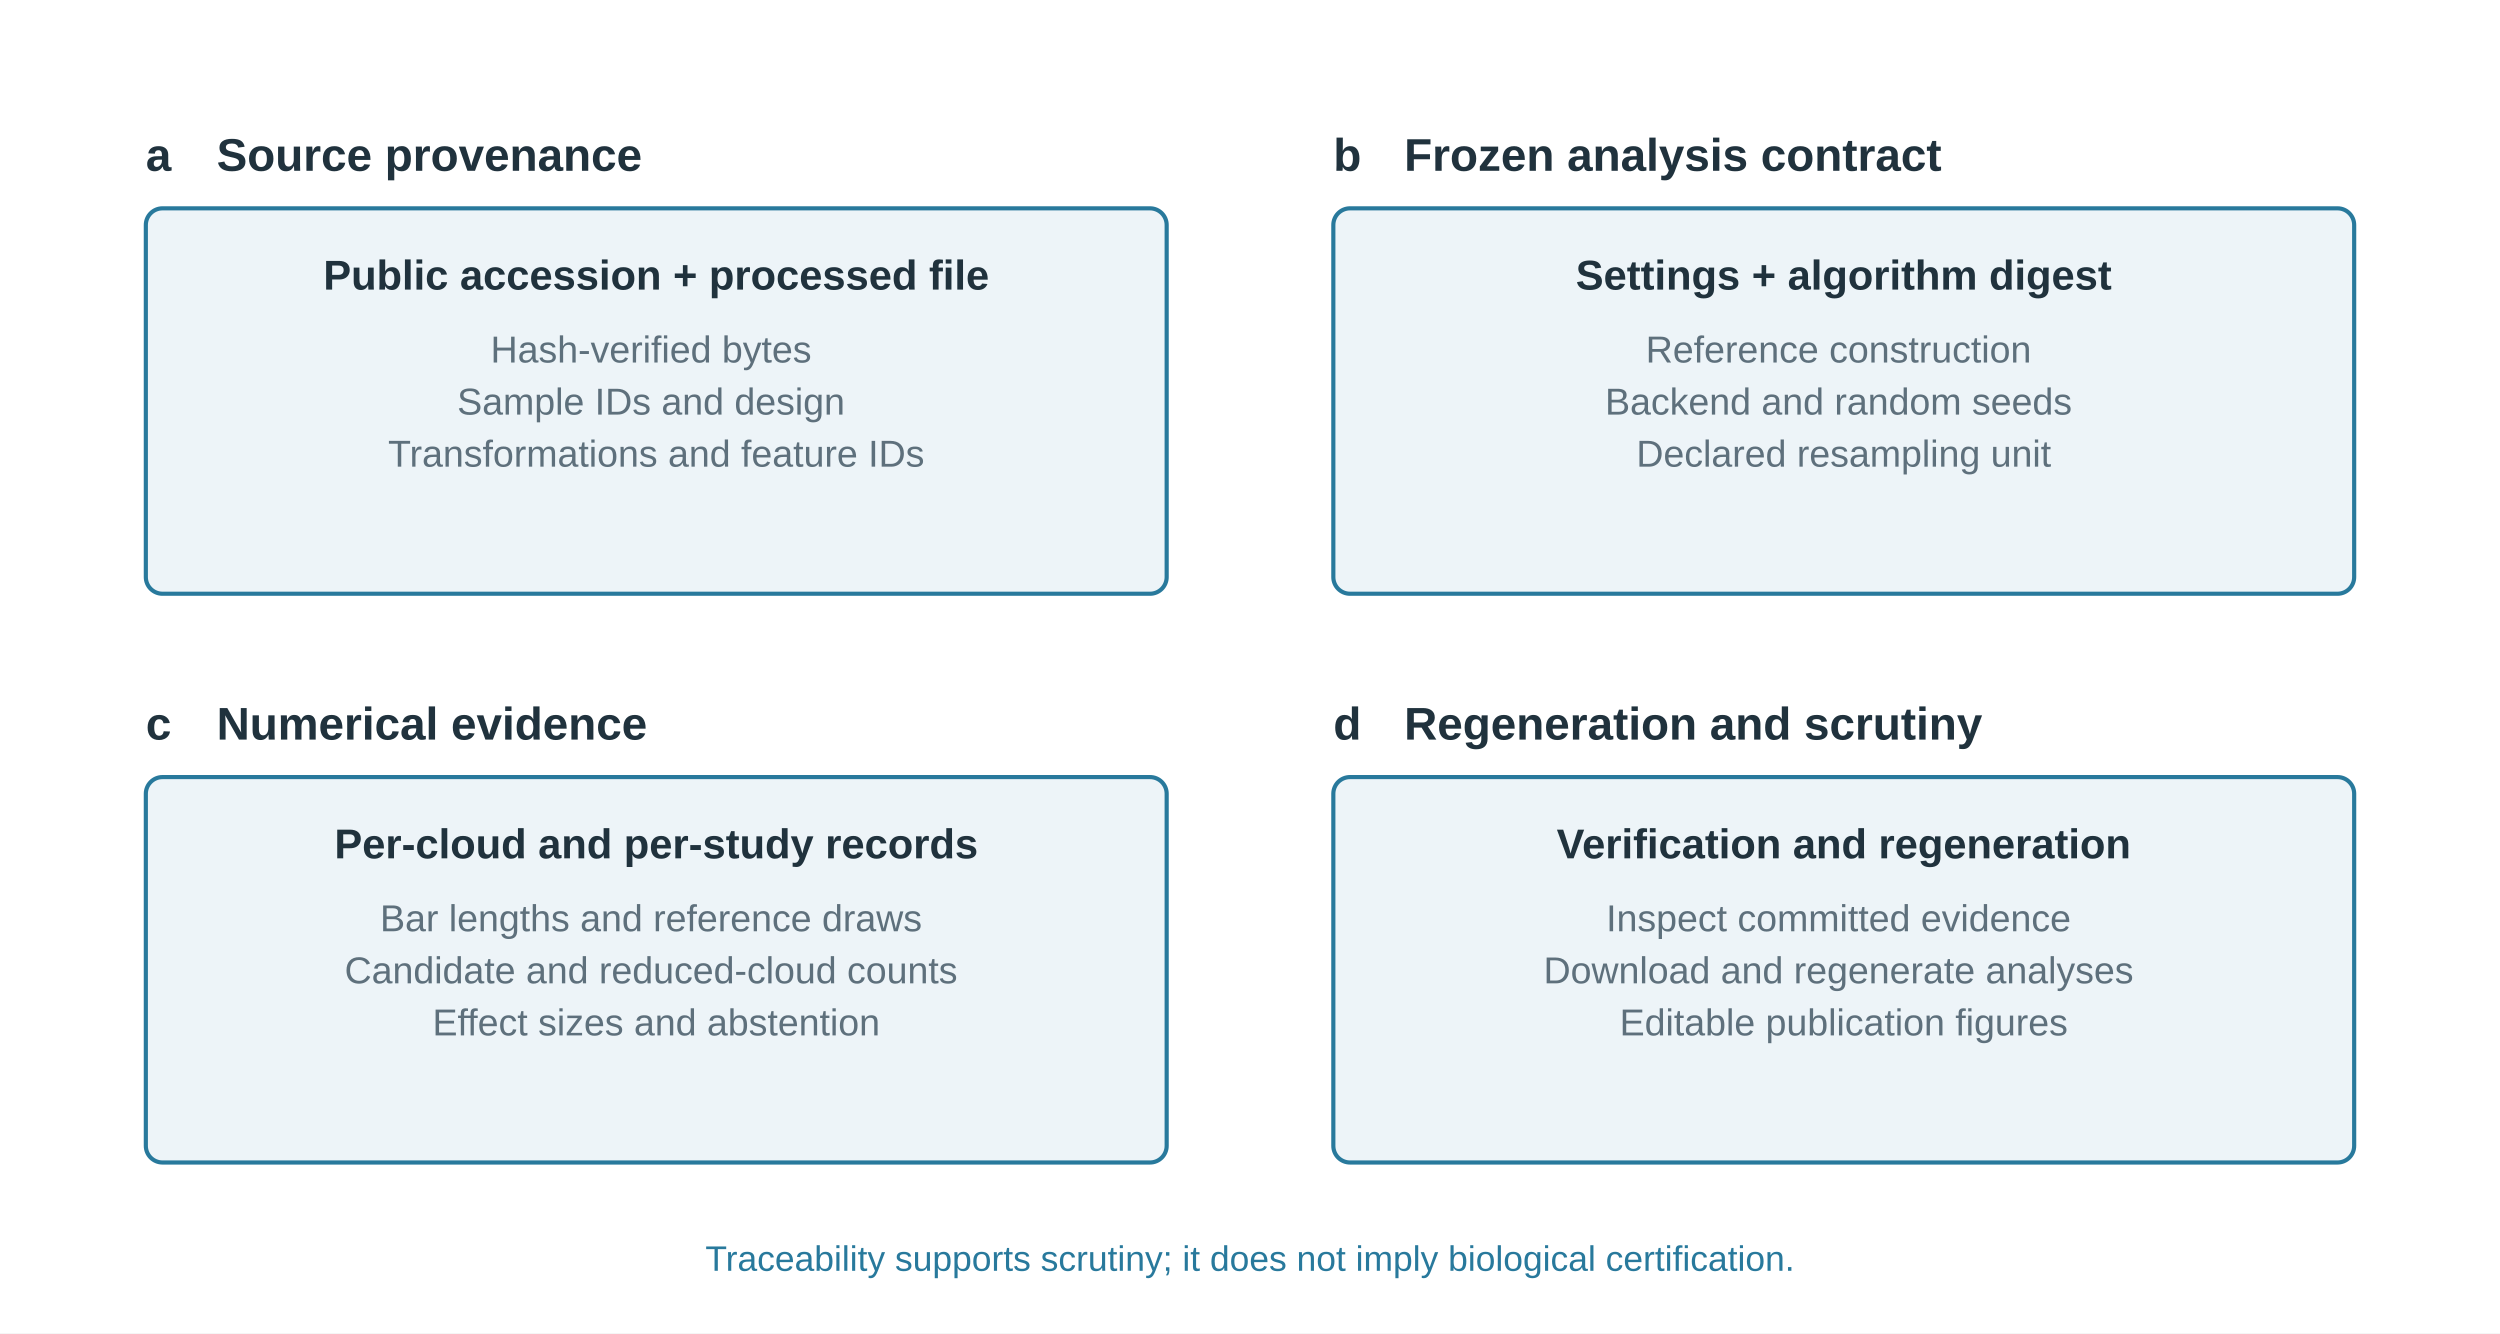
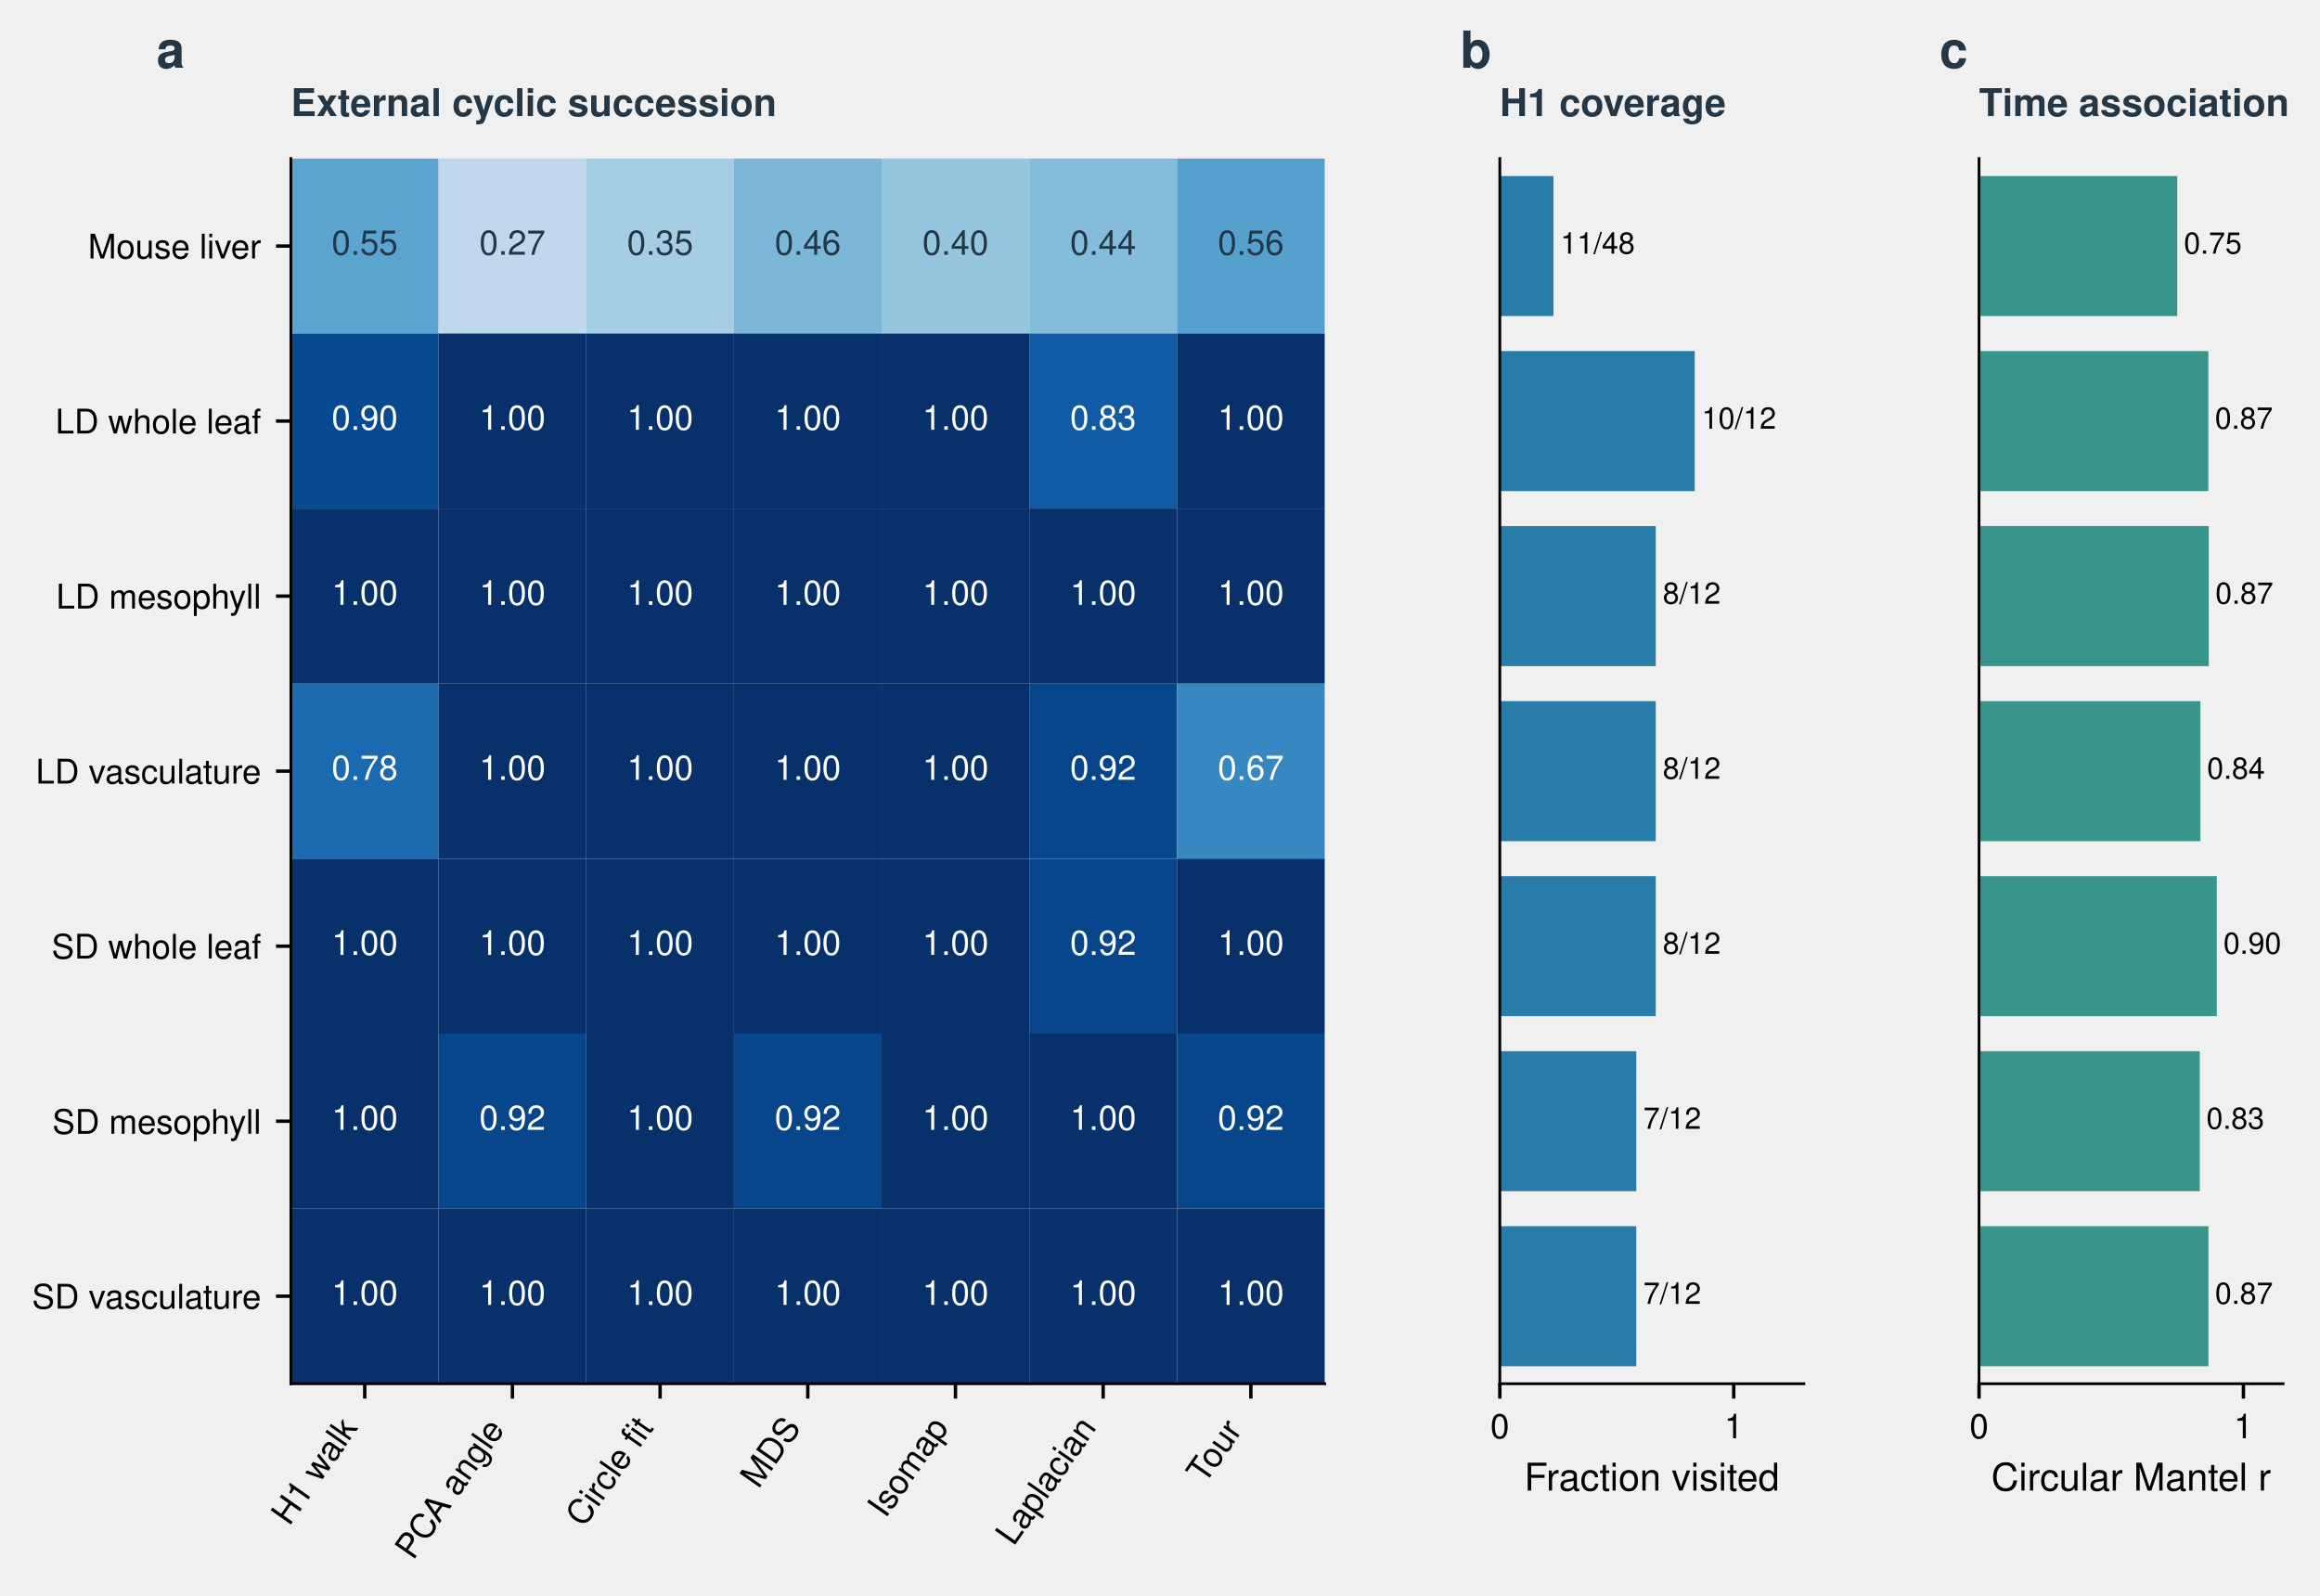
- <svg xmlns="http://www.w3.org/2000/svg" width="1200pt" height="640pt" viewBox="0 0 1200 640">
-   <rect width="1200" height="640" fill="#ffffff" />
-   <text x="70" y="82" font-family="Arial, Helvetica, sans-serif" font-size="22" font-weight="700" fill="#20323d" text-anchor="start">a</text>
-   <text x="104" y="82" font-family="Arial, Helvetica, sans-serif" font-size="22" font-weight="700" fill="#20323d" text-anchor="start">Source provenance</text>
-   <rect x="70" y="100" width="490" height="185" rx="8" fill="#edf4f8" stroke="#28799c" stroke-width="2" />
-   <text x="315" y="139" font-family="Arial, Helvetica, sans-serif" font-size="20" font-weight="700" fill="#20323d" text-anchor="middle">Public accession + processed file</text>
-   <text x="315" y="174" font-family="Arial, Helvetica, sans-serif" font-size="18" fill="#5e707c" text-anchor="middle">
-     <tspan x="315">Hash-verified bytes</tspan>
-     <tspan x="315" dy="25">Sample IDs and design</tspan>
-     <tspan x="315" dy="25">Transformations and feature IDs</tspan>
-   </text>
-   <text x="640" y="82" font-family="Arial, Helvetica, sans-serif" font-size="22" font-weight="700" fill="#20323d" text-anchor="start">b</text>
-   <text x="674" y="82" font-family="Arial, Helvetica, sans-serif" font-size="22" font-weight="700" fill="#20323d" text-anchor="start">Frozen analysis contract</text>
-   <rect x="640" y="100" width="490" height="185" rx="8" fill="#edf4f8" stroke="#28799c" stroke-width="2" />
-   <text x="885" y="139" font-family="Arial, Helvetica, sans-serif" font-size="20" font-weight="700" fill="#20323d" text-anchor="middle">Settings + algorithm digest</text>
-   <text x="885" y="174" font-family="Arial, Helvetica, sans-serif" font-size="18" fill="#5e707c" text-anchor="middle">
-     <tspan x="885">Reference construction</tspan>
-     <tspan x="885" dy="25">Backend and random seeds</tspan>
-     <tspan x="885" dy="25">Declared resampling unit</tspan>
-   </text>
-   <text x="70" y="355" font-family="Arial, Helvetica, sans-serif" font-size="22" font-weight="700" fill="#20323d" text-anchor="start">c</text>
-   <text x="104" y="355" font-family="Arial, Helvetica, sans-serif" font-size="22" font-weight="700" fill="#20323d" text-anchor="start">Numerical evidence</text>
-   <rect x="70" y="373" width="490" height="185" rx="8" fill="#edf4f8" stroke="#28799c" stroke-width="2" />
-   <text x="315" y="412" font-family="Arial, Helvetica, sans-serif" font-size="20" font-weight="700" fill="#20323d" text-anchor="middle">Per-cloud and per-study records</text>
-   <text x="315" y="447" font-family="Arial, Helvetica, sans-serif" font-size="18" fill="#5e707c" text-anchor="middle">
-     <tspan x="315">Bar lengths and reference draws</tspan>
-     <tspan x="315" dy="25">Candidate and reduced-cloud counts</tspan>
-     <tspan x="315" dy="25">Effect sizes and abstention</tspan>
-   </text>
-   <text x="640" y="355" font-family="Arial, Helvetica, sans-serif" font-size="22" font-weight="700" fill="#20323d" text-anchor="start">d</text>
-   <text x="674" y="355" font-family="Arial, Helvetica, sans-serif" font-size="22" font-weight="700" fill="#20323d" text-anchor="start">Regeneration and scrutiny</text>
-   <rect x="640" y="373" width="490" height="185" rx="8" fill="#edf4f8" stroke="#28799c" stroke-width="2" />
-   <text x="885" y="412" font-family="Arial, Helvetica, sans-serif" font-size="20" font-weight="700" fill="#20323d" text-anchor="middle">Verification and regeneration</text>
-   <text x="885" y="447" font-family="Arial, Helvetica, sans-serif" font-size="18" fill="#5e707c" text-anchor="middle">
-     <tspan x="885">Inspect committed evidence</tspan>
-     <tspan x="885" dy="25">Download and regenerate analyses</tspan>
-     <tspan x="885" dy="25">Editable publication figures</tspan>
-   </text>
-   <text x="600" y="610" font-family="Arial, Helvetica, sans-serif" font-size="17" fill="#28799c" text-anchor="middle">Traceability supports scrutiny; it does not imply biological certification.</text>
+ <svg xmlns="http://www.w3.org/2000/svg" xmlns:xlink="http://www.w3.org/1999/xlink" width="545.839pt" height="375.514pt" viewBox="0 0 545.839 375.514" version="1.1">
+   <defs>
+     <style type="text/css">*{stroke-linejoin: round; stroke-linecap: butt}</style>
+   </defs>
+   <g id="figure_1">
+     <g id="patch_1">
+       <path d="M 0 375.514  L 545.839 375.514  L 545.839 -0  L 0 -0  L 0 375.514  z " style="fill: none" />
+     </g>
+     <g id="axes_1">
+       <g id="patch_2">
+         <path d="M 68.438 325.591  L 311.668 325.591  L 311.668 37.303  L 68.438 37.303  L 68.438 325.591  z " style="fill: none" />
+       </g>
+       <g id="QuadMesh_1">
+         <path d="M 68.438 37.303  L 103.185 37.303  L 103.185 78.487  L 68.438 78.487  L 68.438 37.303  " clip-path="url(#p5ac4ec1350)" style="fill: #5ca4d0" />
+         <path d="M 103.185 37.303  L 137.932 37.303  L 137.932 78.487  L 103.185 78.487  L 103.185 37.303  " clip-path="url(#p5ac4ec1350)" style="fill: #bfd8ed" />
+         <path d="M 137.932 37.303  L 172.679 37.303  L 172.679 78.487  L 137.932 78.487  L 137.932 37.303  " clip-path="url(#p5ac4ec1350)" style="fill: #a5cde3" />
+         <path d="M 172.679 37.303  L 207.427 37.303  L 207.427 78.487  L 172.679 78.487  L 172.679 37.303  " clip-path="url(#p5ac4ec1350)" style="fill: #7cb7da" />
+         <path d="M 207.427 37.303  L 242.174 37.303  L 242.174 78.487  L 207.427 78.487  L 207.427 37.303  " clip-path="url(#p5ac4ec1350)" style="fill: #95c5df" />
+         <path d="M 242.174 37.303  L 276.921 37.303  L 276.921 78.487  L 242.174 78.487  L 242.174 37.303  " clip-path="url(#p5ac4ec1350)" style="fill: #84bcdb" />
+         <path d="M 276.921 37.303  L 311.668 37.303  L 311.668 78.487  L 276.921 78.487  L 276.921 37.303  " clip-path="url(#p5ac4ec1350)" style="fill: #56a0ce" />
+         <path d="M 68.438 78.487  L 103.185 78.487  L 103.185 119.671  L 68.438 119.671  L 68.438 78.487  " clip-path="url(#p5ac4ec1350)" style="fill: #084a91" />
+         <path d="M 103.185 78.487  L 137.932 78.487  L 137.932 119.671  L 103.185 119.671  L 103.185 78.487  " clip-path="url(#p5ac4ec1350)" style="fill: #08306b" />
+         <path d="M 137.932 78.487  L 172.679 78.487  L 172.679 119.671  L 137.932 119.671  L 137.932 78.487  " clip-path="url(#p5ac4ec1350)" style="fill: #08306b" />
+         <path d="M 172.679 78.487  L 207.427 78.487  L 207.427 119.671  L 172.679 119.671  L 172.679 78.487  " clip-path="url(#p5ac4ec1350)" style="fill: #08306b" />
+         <path d="M 207.427 78.487  L 242.174 78.487  L 242.174 119.671  L 207.427 119.671  L 207.427 78.487  " clip-path="url(#p5ac4ec1350)" style="fill: #08306b" />
+         <path d="M 242.174 78.487  L 276.921 78.487  L 276.921 119.671  L 242.174 119.671  L 242.174 78.487  " clip-path="url(#p5ac4ec1350)" style="fill: #105ba4" />
+         <path d="M 276.921 78.487  L 311.668 78.487  L 311.668 119.671  L 276.921 119.671  L 276.921 78.487  " clip-path="url(#p5ac4ec1350)" style="fill: #08306b" />
+         <path d="M 68.438 119.671  L 103.185 119.671  L 103.185 160.855  L 68.438 160.855  L 68.438 119.671  " clip-path="url(#p5ac4ec1350)" style="fill: #08306b" />
+         <path d="M 103.185 119.671  L 137.932 119.671  L 137.932 160.855  L 103.185 160.855  L 103.185 119.671  " clip-path="url(#p5ac4ec1350)" style="fill: #08306b" />
+         <path d="M 137.932 119.671  L 172.679 119.671  L 172.679 160.855  L 137.932 160.855  L 137.932 119.671  " clip-path="url(#p5ac4ec1350)" style="fill: #08306b" />
+         <path d="M 172.679 119.671  L 207.427 119.671  L 207.427 160.855  L 172.679 160.855  L 172.679 119.671  " clip-path="url(#p5ac4ec1350)" style="fill: #08306b" />
+         <path d="M 207.427 119.671  L 242.174 119.671  L 242.174 160.855  L 207.427 160.855  L 207.427 119.671  " clip-path="url(#p5ac4ec1350)" style="fill: #08306b" />
+         <path d="M 242.174 119.671  L 276.921 119.671  L 276.921 160.855  L 242.174 160.855  L 242.174 119.671  " clip-path="url(#p5ac4ec1350)" style="fill: #08306b" />
+         <path d="M 276.921 119.671  L 311.668 119.671  L 311.668 160.855  L 276.921 160.855  L 276.921 119.671  " clip-path="url(#p5ac4ec1350)" style="fill: #08306b" />
+         <path d="M 68.438 160.855  L 103.185 160.855  L 103.185 202.039  L 68.438 202.039  L 68.438 160.855  " clip-path="url(#p5ac4ec1350)" style="fill: #1b69af" />
+         <path d="M 103.185 160.855  L 137.932 160.855  L 137.932 202.039  L 103.185 202.039  L 103.185 160.855  " clip-path="url(#p5ac4ec1350)" style="fill: #08306b" />
+         <path d="M 137.932 160.855  L 172.679 160.855  L 172.679 202.039  L 137.932 202.039  L 137.932 160.855  " clip-path="url(#p5ac4ec1350)" style="fill: #08306b" />
+         <path d="M 172.679 160.855  L 207.427 160.855  L 207.427 202.039  L 172.679 202.039  L 172.679 160.855  " clip-path="url(#p5ac4ec1350)" style="fill: #08306b" />
+         <path d="M 207.427 160.855  L 242.174 160.855  L 242.174 202.039  L 207.427 202.039  L 207.427 160.855  " clip-path="url(#p5ac4ec1350)" style="fill: #08306b" />
+         <path d="M 242.174 160.855  L 276.921 160.855  L 276.921 202.039  L 242.174 202.039  L 242.174 160.855  " clip-path="url(#p5ac4ec1350)" style="fill: #08468b" />
+         <path d="M 276.921 160.855  L 311.668 160.855  L 311.668 202.039  L 276.921 202.039  L 276.921 160.855  " clip-path="url(#p5ac4ec1350)" style="fill: #3787c0" />
+         <path d="M 68.438 202.039  L 103.185 202.039  L 103.185 243.223  L 68.438 243.223  L 68.438 202.039  " clip-path="url(#p5ac4ec1350)" style="fill: #08306b" />
+         <path d="M 103.185 202.039  L 137.932 202.039  L 137.932 243.223  L 103.185 243.223  L 103.185 202.039  " clip-path="url(#p5ac4ec1350)" style="fill: #08306b" />
+         <path d="M 137.932 202.039  L 172.679 202.039  L 172.679 243.223  L 137.932 243.223  L 137.932 202.039  " clip-path="url(#p5ac4ec1350)" style="fill: #08306b" />
+         <path d="M 172.679 202.039  L 207.427 202.039  L 207.427 243.223  L 172.679 243.223  L 172.679 202.039  " clip-path="url(#p5ac4ec1350)" style="fill: #08306b" />
+         <path d="M 207.427 202.039  L 242.174 202.039  L 242.174 243.223  L 207.427 243.223  L 207.427 202.039  " clip-path="url(#p5ac4ec1350)" style="fill: #08306b" />
+         <path d="M 242.174 202.039  L 276.921 202.039  L 276.921 243.223  L 242.174 243.223  L 242.174 202.039  " clip-path="url(#p5ac4ec1350)" style="fill: #08468b" />
+         <path d="M 276.921 202.039  L 311.668 202.039  L 311.668 243.223  L 276.921 243.223  L 276.921 202.039  " clip-path="url(#p5ac4ec1350)" style="fill: #08306b" />
+         <path d="M 68.438 243.223  L 103.185 243.223  L 103.185 284.407  L 68.438 284.407  L 68.438 243.223  " clip-path="url(#p5ac4ec1350)" style="fill: #08306b" />
+         <path d="M 103.185 243.223  L 137.932 243.223  L 137.932 284.407  L 103.185 284.407  L 103.185 243.223  " clip-path="url(#p5ac4ec1350)" style="fill: #08468b" />
+         <path d="M 137.932 243.223  L 172.679 243.223  L 172.679 284.407  L 137.932 284.407  L 137.932 243.223  " clip-path="url(#p5ac4ec1350)" style="fill: #08306b" />
+         <path d="M 172.679 243.223  L 207.427 243.223  L 207.427 284.407  L 172.679 284.407  L 172.679 243.223  " clip-path="url(#p5ac4ec1350)" style="fill: #08468b" />
+         <path d="M 207.427 243.223  L 242.174 243.223  L 242.174 284.407  L 207.427 284.407  L 207.427 243.223  " clip-path="url(#p5ac4ec1350)" style="fill: #08306b" />
+         <path d="M 242.174 243.223  L 276.921 243.223  L 276.921 284.407  L 242.174 284.407  L 242.174 243.223  " clip-path="url(#p5ac4ec1350)" style="fill: #08306b" />
+         <path d="M 276.921 243.223  L 311.668 243.223  L 311.668 284.407  L 276.921 284.407  L 276.921 243.223  " clip-path="url(#p5ac4ec1350)" style="fill: #08468b" />
+         <path d="M 68.438 284.407  L 103.185 284.407  L 103.185 325.591  L 68.438 325.591  L 68.438 284.407  " clip-path="url(#p5ac4ec1350)" style="fill: #08306b" />
+         <path d="M 103.185 284.407  L 137.932 284.407  L 137.932 325.591  L 103.185 325.591  L 103.185 284.407  " clip-path="url(#p5ac4ec1350)" style="fill: #08306b" />
+         <path d="M 137.932 284.407  L 172.679 284.407  L 172.679 325.591  L 137.932 325.591  L 137.932 284.407  " clip-path="url(#p5ac4ec1350)" style="fill: #08306b" />
+         <path d="M 172.679 284.407  L 207.427 284.407  L 207.427 325.591  L 172.679 325.591  L 172.679 284.407  " clip-path="url(#p5ac4ec1350)" style="fill: #08306b" />
+         <path d="M 207.427 284.407  L 242.174 284.407  L 242.174 325.591  L 207.427 325.591  L 207.427 284.407  " clip-path="url(#p5ac4ec1350)" style="fill: #08306b" />
+         <path d="M 242.174 284.407  L 276.921 284.407  L 276.921 325.591  L 242.174 325.591  L 242.174 284.407  " clip-path="url(#p5ac4ec1350)" style="fill: #08306b" />
+         <path d="M 276.921 284.407  L 311.668 284.407  L 311.668 325.591  L 276.921 325.591  L 276.921 284.407  " clip-path="url(#p5ac4ec1350)" style="fill: #08306b" />
+       </g>
+       <g id="matplotlib.axis_1">
+         <g id="xtick_1">
+           <g id="line2d_1">
+             <defs>
+               <path id="mf1434cd8cb" d="M 0 0  L 0 3.5  " style="stroke: #000000; stroke-width: 0.8" />
+             </defs>
+             <g>
+               <use xlink:href="#mf1434cd8cb" x="85.811" y="325.591" style="stroke: #000000; stroke-width: 0.8" />
+             </g>
+           </g>
+           <g id="text_1">
+             <text style="font-size: 8px; font-family: 'Nimbus Sans'" transform="translate(68.06591 359.2393) rotate(-55)">H1 walk</text>
+           </g>
+         </g>
+         <g id="xtick_2">
+           <g id="line2d_2">
+             <g>
+               <use xlink:href="#mf1434cd8cb" x="120.558" y="325.591" style="stroke: #000000; stroke-width: 0.8" />
+             </g>
+           </g>
+           <g id="text_2">
+             <text style="font-size: 8px; font-family: 'Nimbus Sans'" transform="translate(97.19714 367.3143) rotate(-55)">PCA angle</text>
+           </g>
+         </g>
+         <g id="xtick_3">
+           <g id="line2d_3">
+             <g>
+               <use xlink:href="#mf1434cd8cb" x="155.306" y="325.591" style="stroke: #000000; stroke-width: 0.8" />
+             </g>
+           </g>
+           <g id="text_3">
+             <text style="font-size: 8px; font-family: 'Nimbus Sans'" transform="translate(137.308 359.5997) rotate(-55)">Circle fit</text>
+           </g>
+         </g>
+         <g id="xtick_4">
+           <g id="line2d_4">
+             <g>
+               <use xlink:href="#mf1434cd8cb" x="190.053" y="325.591" style="stroke: #000000; stroke-width: 0.8" />
+             </g>
+           </g>
+           <g id="text_4">
+             <text style="font-size: 8px; font-family: 'Nimbus Sans'" transform="translate(178.4284 350.4979) rotate(-55)">MDS</text>
+           </g>
+         </g>
+         <g id="xtick_5">
+           <g id="line2d_5">
+             <g>
+               <use xlink:href="#mf1434cd8cb" x="224.8" y="325.591" style="stroke: #000000; stroke-width: 0.8" />
+             </g>
+           </g>
+           <g id="text_5">
+             <text style="font-size: 8px; font-family: 'Nimbus Sans'" transform="translate(208.3268 357.4228) rotate(-55)">Isomap</text>
+           </g>
+         </g>
+         <g id="xtick_6">
+           <g id="line2d_6">
+             <g>
+               <use xlink:href="#mf1434cd8cb" x="259.547" y="325.591" style="stroke: #000000; stroke-width: 0.8" />
+             </g>
+           </g>
+           <g id="text_6">
+             <text style="font-size: 8px; font-family: 'Nimbus Sans'" transform="translate(238.4812 363.9822) rotate(-55)">Laplacian</text>
+           </g>
+         </g>
+         <g id="xtick_7">
+           <g id="line2d_7">
+             <g>
+               <use xlink:href="#mf1434cd8cb" x="294.295" y="325.591" style="stroke: #000000; stroke-width: 0.8" />
+             </g>
+           </g>
+           <g id="text_7">
+             <text style="font-size: 8px; font-family: 'Nimbus Sans'" transform="translate(283.4331 349.4085) rotate(-55)">Tour</text>
+           </g>
+         </g>
+       </g>
+       <g id="matplotlib.axis_2">
+         <g id="ytick_1">
+           <g id="line2d_8">
+             <defs>
+               <path id="m4d3d13e937" d="M 0 0  L -3.5 0  " style="stroke: #000000; stroke-width: 0.8" />
+             </defs>
+             <g>
+               <use xlink:href="#m4d3d13e937" x="68.438" y="57.895" style="stroke: #000000; stroke-width: 0.8" />
+             </g>
+           </g>
+           <g id="text_8">
+             <text style="font-size: 8px; font-family: 'Nimbus Sans'; text-anchor: end" x="61.438" y="60.811" transform="rotate(-0 61.4375 60.81135)">Mouse liver</text>
+           </g>
+         </g>
+         <g id="ytick_2">
+           <g id="line2d_9">
+             <g>
+               <use xlink:href="#m4d3d13e937" x="68.438" y="99.079" style="stroke: #000000; stroke-width: 0.8" />
+             </g>
+           </g>
+           <g id="text_9">
+             <text style="font-size: 8px; font-family: 'Nimbus Sans'; text-anchor: end" x="61.438" y="101.995" transform="rotate(-0 61.4375 101.9953)">LD whole leaf</text>
+           </g>
+         </g>
+         <g id="ytick_3">
+           <g id="line2d_10">
+             <g>
+               <use xlink:href="#m4d3d13e937" x="68.438" y="140.263" style="stroke: #000000; stroke-width: 0.8" />
+             </g>
+           </g>
+           <g id="text_10">
+             <text style="font-size: 8px; font-family: 'Nimbus Sans'; text-anchor: end" x="61.438" y="143.179" transform="rotate(-0 61.4375 143.1793)">LD mesophyll</text>
+           </g>
+         </g>
+         <g id="ytick_4">
+           <g id="line2d_11">
+             <g>
+               <use xlink:href="#m4d3d13e937" x="68.438" y="181.447" style="stroke: #000000; stroke-width: 0.8" />
+             </g>
+           </g>
+           <g id="text_11">
+             <text style="font-size: 8px; font-family: 'Nimbus Sans'; text-anchor: end" x="61.438" y="184.363" transform="rotate(-0 61.4375 184.3633)">LD vasculature</text>
+           </g>
+         </g>
+         <g id="ytick_5">
+           <g id="line2d_12">
+             <g>
+               <use xlink:href="#m4d3d13e937" x="68.438" y="222.631" style="stroke: #000000; stroke-width: 0.8" />
+             </g>
+           </g>
+           <g id="text_12">
+             <text style="font-size: 8px; font-family: 'Nimbus Sans'; text-anchor: end" x="61.438" y="225.547" transform="rotate(-0 61.4375 225.5473)">SD whole leaf</text>
+           </g>
+         </g>
+         <g id="ytick_6">
+           <g id="line2d_13">
+             <g>
+               <use xlink:href="#m4d3d13e937" x="68.438" y="263.815" style="stroke: #000000; stroke-width: 0.8" />
+             </g>
+           </g>
+           <g id="text_13">
+             <text style="font-size: 8px; font-family: 'Nimbus Sans'; text-anchor: end" x="61.438" y="266.779" transform="rotate(-0 61.4375 266.7788)">SD mesophyll</text>
+           </g>
+         </g>
+         <g id="ytick_7">
+           <g id="line2d_14">
+             <g>
+               <use xlink:href="#m4d3d13e937" x="68.438" y="304.999" style="stroke: #000000; stroke-width: 0.8" />
+             </g>
+           </g>
+           <g id="text_14">
+             <text style="font-size: 8px; font-family: 'Nimbus Sans'; text-anchor: end" x="61.438" y="307.915" transform="rotate(-0 61.4375 307.9153)">SD vasculature</text>
+           </g>
+         </g>
+       </g>
+       <g id="patch_3">
+         <path d="M 68.438 325.591  L 68.438 37.303  " style="fill: none; stroke: #000000; stroke-width: 0.65; stroke-linejoin: miter; stroke-linecap: square" />
+       </g>
+       <g id="patch_4">
+         <path d="M 68.438 325.591  L 311.668 325.591  " style="fill: none; stroke: #000000; stroke-width: 0.65; stroke-linejoin: miter; stroke-linecap: square" />
+       </g>
+       <g id="text_15">
+         <text style="font-weight: 700; font-size: 12px; font-family: 'Nimbus Sans'; text-anchor: start; fill: #233746" x="36.818" y="15.949" transform="rotate(-0 36.8175 15.94875)">a</text>
+       </g>
+       <g id="text_16">
+         <text style="font-size: 8px; font-family: 'Nimbus Sans'; text-anchor: middle; fill: #233746" x="85.811" y="59.939" transform="rotate(-0 85.81113 59.93947)">0.55</text>
+       </g>
+       <g id="text_17">
+         <text style="font-size: 8px; font-family: 'Nimbus Sans'; text-anchor: middle; fill: #233746" x="120.558" y="59.939" transform="rotate(-0 120.5584 59.93947)">0.27</text>
+       </g>
+       <g id="text_18">
+         <text style="font-size: 8px; font-family: 'Nimbus Sans'; text-anchor: middle; fill: #233746" x="155.306" y="59.939" transform="rotate(-0 155.3056 59.93947)">0.35</text>
+       </g>
+       <g id="text_19">
+         <text style="font-size: 8px; font-family: 'Nimbus Sans'; text-anchor: middle; fill: #233746" x="190.053" y="59.939" transform="rotate(-0 190.0529 59.93947)">0.46</text>
+       </g>
+       <g id="text_20">
+         <text style="font-size: 8px; font-family: 'Nimbus Sans'; text-anchor: middle; fill: #233746" x="224.8" y="59.939" transform="rotate(-0 224.8001 59.93947)">0.40</text>
+       </g>
+       <g id="text_21">
+         <text style="font-size: 8px; font-family: 'Nimbus Sans'; text-anchor: middle; fill: #233746" x="259.547" y="59.939" transform="rotate(-0 259.5474 59.93947)">0.44</text>
+       </g>
+       <g id="text_22">
+         <text style="font-size: 8px; font-family: 'Nimbus Sans'; text-anchor: middle; fill: #233746" x="294.295" y="59.939" transform="rotate(-0 294.2946 59.93947)">0.56</text>
+       </g>
+       <g id="text_23">
+         <text style="font-size: 8px; font-family: 'Nimbus Sans'; text-anchor: middle; fill: #ffffff" x="85.811" y="101.123" transform="rotate(-0 85.81113 101.1235)">0.90</text>
+       </g>
+       <g id="text_24">
+         <text style="font-size: 8px; font-family: 'Nimbus Sans'; text-anchor: middle; fill: #ffffff" x="120.558" y="101.123" transform="rotate(-0 120.5584 101.1235)">1.00</text>
+       </g>
+       <g id="text_25">
+         <text style="font-size: 8px; font-family: 'Nimbus Sans'; text-anchor: middle; fill: #ffffff" x="155.306" y="101.123" transform="rotate(-0 155.3056 101.1235)">1.00</text>
+       </g>
+       <g id="text_26">
+         <text style="font-size: 8px; font-family: 'Nimbus Sans'; text-anchor: middle; fill: #ffffff" x="190.053" y="101.123" transform="rotate(-0 190.0529 101.1235)">1.00</text>
+       </g>
+       <g id="text_27">
+         <text style="font-size: 8px; font-family: 'Nimbus Sans'; text-anchor: middle; fill: #ffffff" x="224.8" y="101.123" transform="rotate(-0 224.8001 101.1235)">1.00</text>
+       </g>
+       <g id="text_28">
+         <text style="font-size: 8px; font-family: 'Nimbus Sans'; text-anchor: middle; fill: #ffffff" x="259.547" y="101.123" transform="rotate(-0 259.5474 101.1235)">0.83</text>
+       </g>
+       <g id="text_29">
+         <text style="font-size: 8px; font-family: 'Nimbus Sans'; text-anchor: middle; fill: #ffffff" x="294.295" y="101.123" transform="rotate(-0 294.2946 101.1235)">1.00</text>
+       </g>
+       <g id="text_30">
+         <text style="font-size: 8px; font-family: 'Nimbus Sans'; text-anchor: middle; fill: #ffffff" x="85.811" y="142.307" transform="rotate(-0 85.81113 142.3075)">1.00</text>
+       </g>
+       <g id="text_31">
+         <text style="font-size: 8px; font-family: 'Nimbus Sans'; text-anchor: middle; fill: #ffffff" x="120.558" y="142.307" transform="rotate(-0 120.5584 142.3075)">1.00</text>
+       </g>
+       <g id="text_32">
+         <text style="font-size: 8px; font-family: 'Nimbus Sans'; text-anchor: middle; fill: #ffffff" x="155.306" y="142.307" transform="rotate(-0 155.3056 142.3075)">1.00</text>
+       </g>
+       <g id="text_33">
+         <text style="font-size: 8px; font-family: 'Nimbus Sans'; text-anchor: middle; fill: #ffffff" x="190.053" y="142.307" transform="rotate(-0 190.0529 142.3075)">1.00</text>
+       </g>
+       <g id="text_34">
+         <text style="font-size: 8px; font-family: 'Nimbus Sans'; text-anchor: middle; fill: #ffffff" x="224.8" y="142.307" transform="rotate(-0 224.8001 142.3075)">1.00</text>
+       </g>
+       <g id="text_35">
+         <text style="font-size: 8px; font-family: 'Nimbus Sans'; text-anchor: middle; fill: #ffffff" x="259.547" y="142.307" transform="rotate(-0 259.5474 142.3075)">1.00</text>
+       </g>
+       <g id="text_36">
+         <text style="font-size: 8px; font-family: 'Nimbus Sans'; text-anchor: middle; fill: #ffffff" x="294.295" y="142.307" transform="rotate(-0 294.2946 142.3075)">1.00</text>
+       </g>
+       <g id="text_37">
+         <text style="font-size: 8px; font-family: 'Nimbus Sans'; text-anchor: middle; fill: #ffffff" x="85.811" y="183.491" transform="rotate(-0 85.81113 183.4915)">0.78</text>
+       </g>
+       <g id="text_38">
+         <text style="font-size: 8px; font-family: 'Nimbus Sans'; text-anchor: middle; fill: #ffffff" x="120.558" y="183.491" transform="rotate(-0 120.5584 183.4915)">1.00</text>
+       </g>
+       <g id="text_39">
+         <text style="font-size: 8px; font-family: 'Nimbus Sans'; text-anchor: middle; fill: #ffffff" x="155.306" y="183.491" transform="rotate(-0 155.3056 183.4915)">1.00</text>
+       </g>
+       <g id="text_40">
+         <text style="font-size: 8px; font-family: 'Nimbus Sans'; text-anchor: middle; fill: #ffffff" x="190.053" y="183.491" transform="rotate(-0 190.0529 183.4915)">1.00</text>
+       </g>
+       <g id="text_41">
+         <text style="font-size: 8px; font-family: 'Nimbus Sans'; text-anchor: middle; fill: #ffffff" x="224.8" y="183.491" transform="rotate(-0 224.8001 183.4915)">1.00</text>
+       </g>
+       <g id="text_42">
+         <text style="font-size: 8px; font-family: 'Nimbus Sans'; text-anchor: middle; fill: #ffffff" x="259.547" y="183.491" transform="rotate(-0 259.5474 183.4915)">0.92</text>
+       </g>
+       <g id="text_43">
+         <text style="font-size: 8px; font-family: 'Nimbus Sans'; text-anchor: middle; fill: #ffffff" x="294.295" y="183.491" transform="rotate(-0 294.2946 183.4915)">0.67</text>
+       </g>
+       <g id="text_44">
+         <text style="font-size: 8px; font-family: 'Nimbus Sans'; text-anchor: middle; fill: #ffffff" x="85.811" y="224.675" transform="rotate(-0 85.81113 224.6755)">1.00</text>
+       </g>
+       <g id="text_45">
+         <text style="font-size: 8px; font-family: 'Nimbus Sans'; text-anchor: middle; fill: #ffffff" x="120.558" y="224.675" transform="rotate(-0 120.5584 224.6755)">1.00</text>
+       </g>
+       <g id="text_46">
+         <text style="font-size: 8px; font-family: 'Nimbus Sans'; text-anchor: middle; fill: #ffffff" x="155.306" y="224.675" transform="rotate(-0 155.3056 224.6755)">1.00</text>
+       </g>
+       <g id="text_47">
+         <text style="font-size: 8px; font-family: 'Nimbus Sans'; text-anchor: middle; fill: #ffffff" x="190.053" y="224.675" transform="rotate(-0 190.0529 224.6755)">1.00</text>
+       </g>
+       <g id="text_48">
+         <text style="font-size: 8px; font-family: 'Nimbus Sans'; text-anchor: middle; fill: #ffffff" x="224.8" y="224.675" transform="rotate(-0 224.8001 224.6755)">1.00</text>
+       </g>
+       <g id="text_49">
+         <text style="font-size: 8px; font-family: 'Nimbus Sans'; text-anchor: middle; fill: #ffffff" x="259.547" y="224.675" transform="rotate(-0 259.5474 224.6755)">0.92</text>
+       </g>
+       <g id="text_50">
+         <text style="font-size: 8px; font-family: 'Nimbus Sans'; text-anchor: middle; fill: #ffffff" x="294.295" y="224.675" transform="rotate(-0 294.2946 224.6755)">1.00</text>
+       </g>
+       <g id="text_51">
+         <text style="font-size: 8px; font-family: 'Nimbus Sans'; text-anchor: middle; fill: #ffffff" x="85.811" y="265.859" transform="rotate(-0 85.81113 265.8595)">1.00</text>
+       </g>
+       <g id="text_52">
+         <text style="font-size: 8px; font-family: 'Nimbus Sans'; text-anchor: middle; fill: #ffffff" x="120.558" y="265.859" transform="rotate(-0 120.5584 265.8595)">0.92</text>
+       </g>
+       <g id="text_53">
+         <text style="font-size: 8px; font-family: 'Nimbus Sans'; text-anchor: middle; fill: #ffffff" x="155.306" y="265.859" transform="rotate(-0 155.3056 265.8595)">1.00</text>
+       </g>
+       <g id="text_54">
+         <text style="font-size: 8px; font-family: 'Nimbus Sans'; text-anchor: middle; fill: #ffffff" x="190.053" y="265.859" transform="rotate(-0 190.0529 265.8595)">0.92</text>
+       </g>
+       <g id="text_55">
+         <text style="font-size: 8px; font-family: 'Nimbus Sans'; text-anchor: middle; fill: #ffffff" x="224.8" y="265.859" transform="rotate(-0 224.8001 265.8595)">1.00</text>
+       </g>
+       <g id="text_56">
+         <text style="font-size: 8px; font-family: 'Nimbus Sans'; text-anchor: middle; fill: #ffffff" x="259.547" y="265.859" transform="rotate(-0 259.5474 265.8595)">1.00</text>
+       </g>
+       <g id="text_57">
+         <text style="font-size: 8px; font-family: 'Nimbus Sans'; text-anchor: middle; fill: #ffffff" x="294.295" y="265.859" transform="rotate(-0 294.2946 265.8595)">0.92</text>
+       </g>
+       <g id="text_58">
+         <text style="font-size: 8px; font-family: 'Nimbus Sans'; text-anchor: middle; fill: #ffffff" x="85.811" y="307.043" transform="rotate(-0 85.81113 307.0435)">1.00</text>
+       </g>
+       <g id="text_59">
+         <text style="font-size: 8px; font-family: 'Nimbus Sans'; text-anchor: middle; fill: #ffffff" x="120.558" y="307.043" transform="rotate(-0 120.5584 307.0435)">1.00</text>
+       </g>
+       <g id="text_60">
+         <text style="font-size: 8px; font-family: 'Nimbus Sans'; text-anchor: middle; fill: #ffffff" x="155.306" y="307.043" transform="rotate(-0 155.3056 307.0435)">1.00</text>
+       </g>
+       <g id="text_61">
+         <text style="font-size: 8px; font-family: 'Nimbus Sans'; text-anchor: middle; fill: #ffffff" x="190.053" y="307.043" transform="rotate(-0 190.0529 307.0435)">1.00</text>
+       </g>
+       <g id="text_62">
+         <text style="font-size: 8px; font-family: 'Nimbus Sans'; text-anchor: middle; fill: #ffffff" x="224.8" y="307.043" transform="rotate(-0 224.8001 307.0435)">1.00</text>
+       </g>
+       <g id="text_63">
+         <text style="font-size: 8px; font-family: 'Nimbus Sans'; text-anchor: middle; fill: #ffffff" x="259.547" y="307.043" transform="rotate(-0 259.5474 307.0435)">1.00</text>
+       </g>
+       <g id="text_64">
+         <text style="font-size: 8px; font-family: 'Nimbus Sans'; text-anchor: middle; fill: #ffffff" x="294.295" y="307.043" transform="rotate(-0 294.2946 307.0435)">1.00</text>
+       </g>
+       <g id="text_65">
+         <text style="font-weight: 700; font-size: 9px; font-family: 'Nimbus Sans'; text-anchor: start; fill: #233746" x="68.438" y="27.303" transform="rotate(-0 68.4375 27.30309)">External cyclic succession</text>
+       </g>
+     </g>
+     <g id="axes_2">
+       <g id="patch_5">
+         <path d="M 352.874 325.591  L 424.413 325.591  L 424.413 37.303  L 352.874 37.303  L 352.874 325.591  z " style="fill: none" />
+       </g>
+       <g id="patch_6">
+         <path d="M 352.874 41.421  L 365.485 41.421  L 365.485 74.369  L 352.874 74.369  z " clip-path="url(#p3e5aecc62b)" style="fill: #277da8" />
+       </g>
+       <g id="patch_7">
+         <path d="M 352.874 82.605  L 398.732 82.605  L 398.732 115.553  L 352.874 115.553  z " clip-path="url(#p3e5aecc62b)" style="fill: #277da8" />
+       </g>
+       <g id="patch_8">
+         <path d="M 352.874 123.789  L 389.561 123.789  L 389.561 156.737  L 352.874 156.737  z " clip-path="url(#p3e5aecc62b)" style="fill: #277da8" />
+       </g>
+       <g id="patch_9">
+         <path d="M 352.874 164.973  L 389.561 164.973  L 389.561 197.921  L 352.874 197.921  z " clip-path="url(#p3e5aecc62b)" style="fill: #277da8" />
+       </g>
+       <g id="patch_10">
+         <path d="M 352.874 206.157  L 389.561 206.157  L 389.561 239.105  L 352.874 239.105  z " clip-path="url(#p3e5aecc62b)" style="fill: #277da8" />
+       </g>
+       <g id="patch_11">
+         <path d="M 352.874 247.341  L 384.975 247.341  L 384.975 280.289  L 352.874 280.289  z " clip-path="url(#p3e5aecc62b)" style="fill: #277da8" />
+       </g>
+       <g id="patch_12">
+         <path d="M 352.874 288.525  L 384.975 288.525  L 384.975 321.473  L 352.874 321.473  z " clip-path="url(#p3e5aecc62b)" style="fill: #277da8" />
+       </g>
+       <g id="matplotlib.axis_3">
+         <g id="xtick_8">
+           <g id="line2d_15">
+             <g>
+               <use xlink:href="#mf1434cd8cb" x="352.874" y="325.591" style="stroke: #000000; stroke-width: 0.8" />
+             </g>
+           </g>
+           <g id="text_66">
+             <text style="font-size: 8px; font-family: 'Nimbus Sans'; text-anchor: middle" x="352.874" y="338.424" transform="rotate(-0 352.8744 338.4236)">0</text>
+           </g>
+         </g>
+         <g id="xtick_9">
+           <g id="line2d_16">
+             <g>
+               <use xlink:href="#mf1434cd8cb" x="407.904" y="325.591" style="stroke: #000000; stroke-width: 0.8" />
+             </g>
+           </g>
+           <g id="text_67">
+             <text style="font-size: 8px; font-family: 'Nimbus Sans'; text-anchor: middle" x="407.904" y="338.424" transform="rotate(-0 407.904 338.4236)">1</text>
+           </g>
+         </g>
+         <g id="text_68">
+           <text style="font-size: 9px; font-family: 'Nimbus Sans'; text-anchor: middle" x="388.644" y="350.729" transform="rotate(-0 388.6437 350.7289)">Fraction visited</text>
+         </g>
+       </g>
+       <g id="matplotlib.axis_4" />
+       <g id="patch_13">
+         <path d="M 352.874 325.591  L 352.874 37.303  " style="fill: none; stroke: #000000; stroke-width: 0.65; stroke-linejoin: miter; stroke-linecap: square" />
+       </g>
+       <g id="patch_14">
+         <path d="M 352.874 325.591  L 424.413 325.591  " style="fill: none; stroke: #000000; stroke-width: 0.65; stroke-linejoin: miter; stroke-linecap: square" />
+       </g>
+       <g id="text_69">
+         <text style="font-weight: 700; font-size: 12px; font-family: 'Nimbus Sans'; text-anchor: start; fill: #233746" x="343.574" y="15.949" transform="rotate(-0 343.5744 15.94875)">b</text>
+       </g>
+       <g id="text_70">
+         <text style="font-size: 7px; font-family: 'Nimbus Sans'; text-anchor: start" x="367.136" y="59.684" transform="rotate(-0 367.1363 59.68392)">11/48</text>
+       </g>
+       <g id="text_71">
+         <text style="font-size: 7px; font-family: 'Nimbus Sans'; text-anchor: start" x="400.383" y="100.868" transform="rotate(-0 400.3833 100.8679)">10/12</text>
+       </g>
+       <g id="text_72">
+         <text style="font-size: 7px; font-family: 'Nimbus Sans'; text-anchor: start" x="391.212" y="142.052" transform="rotate(-0 391.2117 142.0519)">8/12</text>
+       </g>
+       <g id="text_73">
+         <text style="font-size: 7px; font-family: 'Nimbus Sans'; text-anchor: start" x="391.212" y="183.236" transform="rotate(-0 391.2117 183.2359)">8/12</text>
+       </g>
+       <g id="text_74">
+         <text style="font-size: 7px; font-family: 'Nimbus Sans'; text-anchor: start" x="391.212" y="224.42" transform="rotate(-0 391.2117 224.4199)">8/12</text>
+       </g>
+       <g id="text_75">
+         <text style="font-size: 7px; font-family: 'Nimbus Sans'; text-anchor: start" x="386.626" y="265.604" transform="rotate(-0 386.6259 265.6039)">7/12</text>
+       </g>
+       <g id="text_76">
+         <text style="font-size: 7px; font-family: 'Nimbus Sans'; text-anchor: start" x="386.626" y="306.788" transform="rotate(-0 386.6259 306.7879)">7/12</text>
+       </g>
+       <g id="text_77">
+         <text style="font-weight: 700; font-size: 9px; font-family: 'Nimbus Sans'; text-anchor: start; fill: #233746" x="352.874" y="27.303" transform="rotate(-0 352.8744 27.30309)">H1 coverage</text>
+       </g>
+     </g>
+     <g id="axes_3">
+       <g id="patch_15">
+         <path d="M 465.619 325.591  L 537.158 325.591  L 537.158 37.303  L 465.619 37.303  L 465.619 325.591  z " style="fill: none" />
+       </g>
+       <g id="patch_16">
+         <path d="M 465.619 41.421  L 512.255 41.421  L 512.255 74.369  L 465.619 74.369  z " clip-path="url(#p17eebd6559)" style="fill: #37958c" />
+       </g>
+       <g id="patch_17">
+         <path d="M 465.619 82.605  L 519.572 82.605  L 519.572 115.553  L 465.619 115.553  z " clip-path="url(#p17eebd6559)" style="fill: #37958c" />
+       </g>
+       <g id="patch_18">
+         <path d="M 465.619 123.789  L 519.668 123.789  L 519.668 156.737  L 465.619 156.737  z " clip-path="url(#p17eebd6559)" style="fill: #37958c" />
+       </g>
+       <g id="patch_19">
+         <path d="M 465.619 164.973  L 517.702 164.973  L 517.702 197.921  L 465.619 197.921  z " clip-path="url(#p17eebd6559)" style="fill: #37958c" />
+       </g>
+       <g id="patch_20">
+         <path d="M 465.619 206.157  L 521.554 206.157  L 521.554 239.105  L 465.619 239.105  z " clip-path="url(#p17eebd6559)" style="fill: #37958c" />
+       </g>
+       <g id="patch_21">
+         <path d="M 465.619 247.341  L 517.554 247.341  L 517.554 280.289  L 465.619 280.289  z " clip-path="url(#p17eebd6559)" style="fill: #37958c" />
+       </g>
+       <g id="patch_22">
+         <path d="M 465.619 288.525  L 519.594 288.525  L 519.594 321.473  L 465.619 321.473  z " clip-path="url(#p17eebd6559)" style="fill: #37958c" />
+       </g>
+       <g id="matplotlib.axis_5">
+         <g id="xtick_10">
+           <g id="line2d_17">
+             <g>
+               <use xlink:href="#mf1434cd8cb" x="465.619" y="325.591" style="stroke: #000000; stroke-width: 0.8" />
+             </g>
+           </g>
+           <g id="text_78">
+             <text style="font-size: 8px; font-family: 'Nimbus Sans'; text-anchor: middle" x="465.619" y="338.424" transform="rotate(-0 465.619 338.4236)">0</text>
+           </g>
+         </g>
+         <g id="xtick_11">
+           <g id="line2d_18">
+             <g>
+               <use xlink:href="#mf1434cd8cb" x="527.826" y="325.591" style="stroke: #000000; stroke-width: 0.8" />
+             </g>
+           </g>
+           <g id="text_79">
+             <text style="font-size: 8px; font-family: 'Nimbus Sans'; text-anchor: middle" x="527.826" y="338.424" transform="rotate(-0 527.8264 338.4236)">1</text>
+           </g>
+         </g>
+         <g id="text_80">
+           <text style="font-size: 9px; font-family: 'Nimbus Sans'; text-anchor: middle" x="501.388" y="350.729" transform="rotate(-0 501.3883 350.7289)">Circular Mantel r</text>
+         </g>
+       </g>
+       <g id="matplotlib.axis_6" />
+       <g id="patch_23">
+         <path d="M 465.619 325.591  L 465.619 37.303  " style="fill: none; stroke: #000000; stroke-width: 0.65; stroke-linejoin: miter; stroke-linecap: square" />
+       </g>
+       <g id="patch_24">
+         <path d="M 465.619 325.591  L 537.158 325.591  " style="fill: none; stroke: #000000; stroke-width: 0.65; stroke-linejoin: miter; stroke-linecap: square" />
+       </g>
+       <g id="text_81">
+         <text style="font-weight: 700; font-size: 12px; font-family: 'Nimbus Sans'; text-anchor: start; fill: #233746" x="456.319" y="15.949" transform="rotate(-0 456.319 15.94875)">c</text>
+       </g>
+       <g id="text_82">
+         <text style="font-size: 7px; font-family: 'Nimbus Sans'; text-anchor: start" x="513.81" y="59.684" transform="rotate(-0 513.8104 59.68392)">0.75</text>
+       </g>
+       <g id="text_83">
+         <text style="font-size: 7px; font-family: 'Nimbus Sans'; text-anchor: start" x="521.127" y="100.868" transform="rotate(-0 521.1273 100.8679)">0.87</text>
+       </g>
+       <g id="text_84">
+         <text style="font-size: 7px; font-family: 'Nimbus Sans'; text-anchor: start" x="521.223" y="142.052" transform="rotate(-0 521.2231 142.0519)">0.87</text>
+       </g>
+       <g id="text_85">
+         <text style="font-size: 7px; font-family: 'Nimbus Sans'; text-anchor: start" x="519.257" y="183.236" transform="rotate(-0 519.2568 183.2359)">0.84</text>
+       </g>
+       <g id="text_86">
+         <text style="font-size: 7px; font-family: 'Nimbus Sans'; text-anchor: start" x="523.11" y="224.42" transform="rotate(-0 523.1095 224.4199)">0.90</text>
+       </g>
+       <g id="text_87">
+         <text style="font-size: 7px; font-family: 'Nimbus Sans'; text-anchor: start" x="519.11" y="265.604" transform="rotate(-0 519.1096 265.6039)">0.83</text>
+       </g>
+       <g id="text_88">
+         <text style="font-size: 7px; font-family: 'Nimbus Sans'; text-anchor: start" x="521.149" y="306.788" transform="rotate(-0 521.1492 306.7879)">0.87</text>
+       </g>
+       <g id="text_89">
+         <text style="font-weight: 700; font-size: 9px; font-family: 'Nimbus Sans'; text-anchor: start; fill: #233746" x="465.619" y="27.303" transform="rotate(-0 465.619 27.30309)">Time association</text>
+       </g>
+     </g>
+   </g>
+   <defs>
+     <clipPath id="p5ac4ec1350">
+       <rect x="68.438" y="37.303" width="243.231" height="288.288" />
+     </clipPath>
+     <clipPath id="p3e5aecc62b">
+       <rect x="352.874" y="37.303" width="71.538" height="288.288" />
+     </clipPath>
+     <clipPath id="p17eebd6559">
+       <rect x="465.619" y="37.303" width="71.538" height="288.288" />
+     </clipPath>
+   </defs>
</svg>
